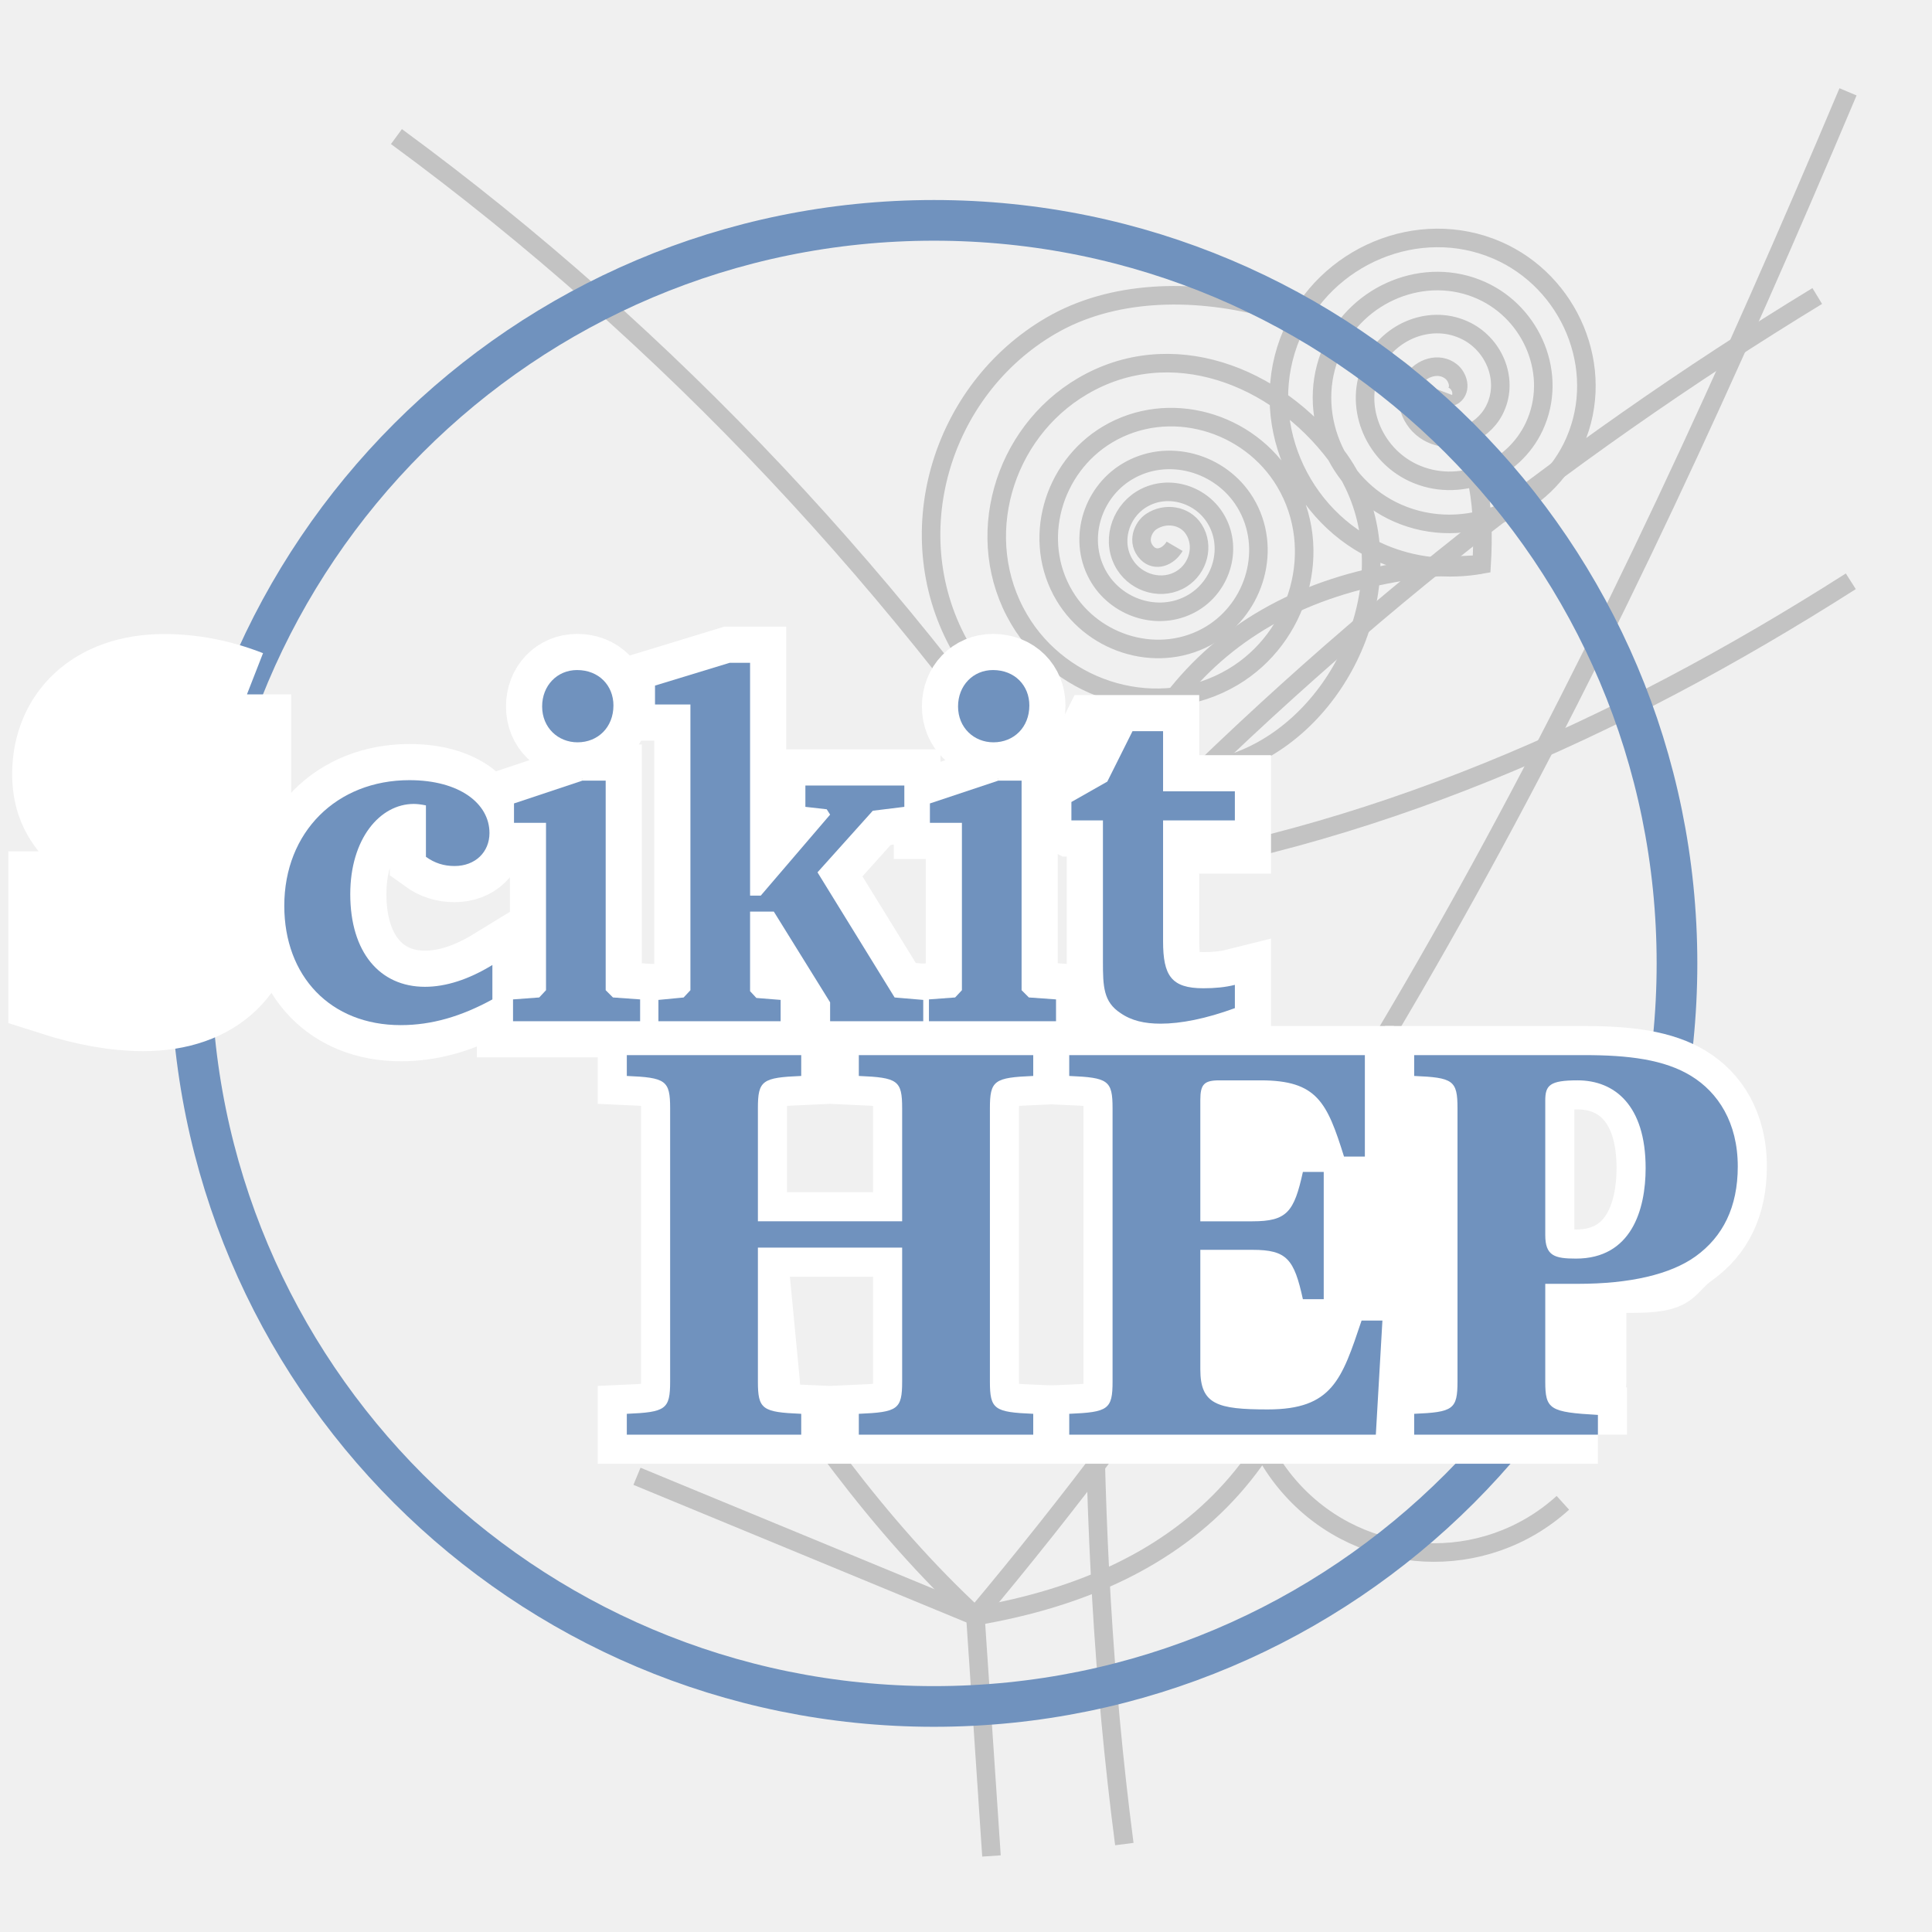
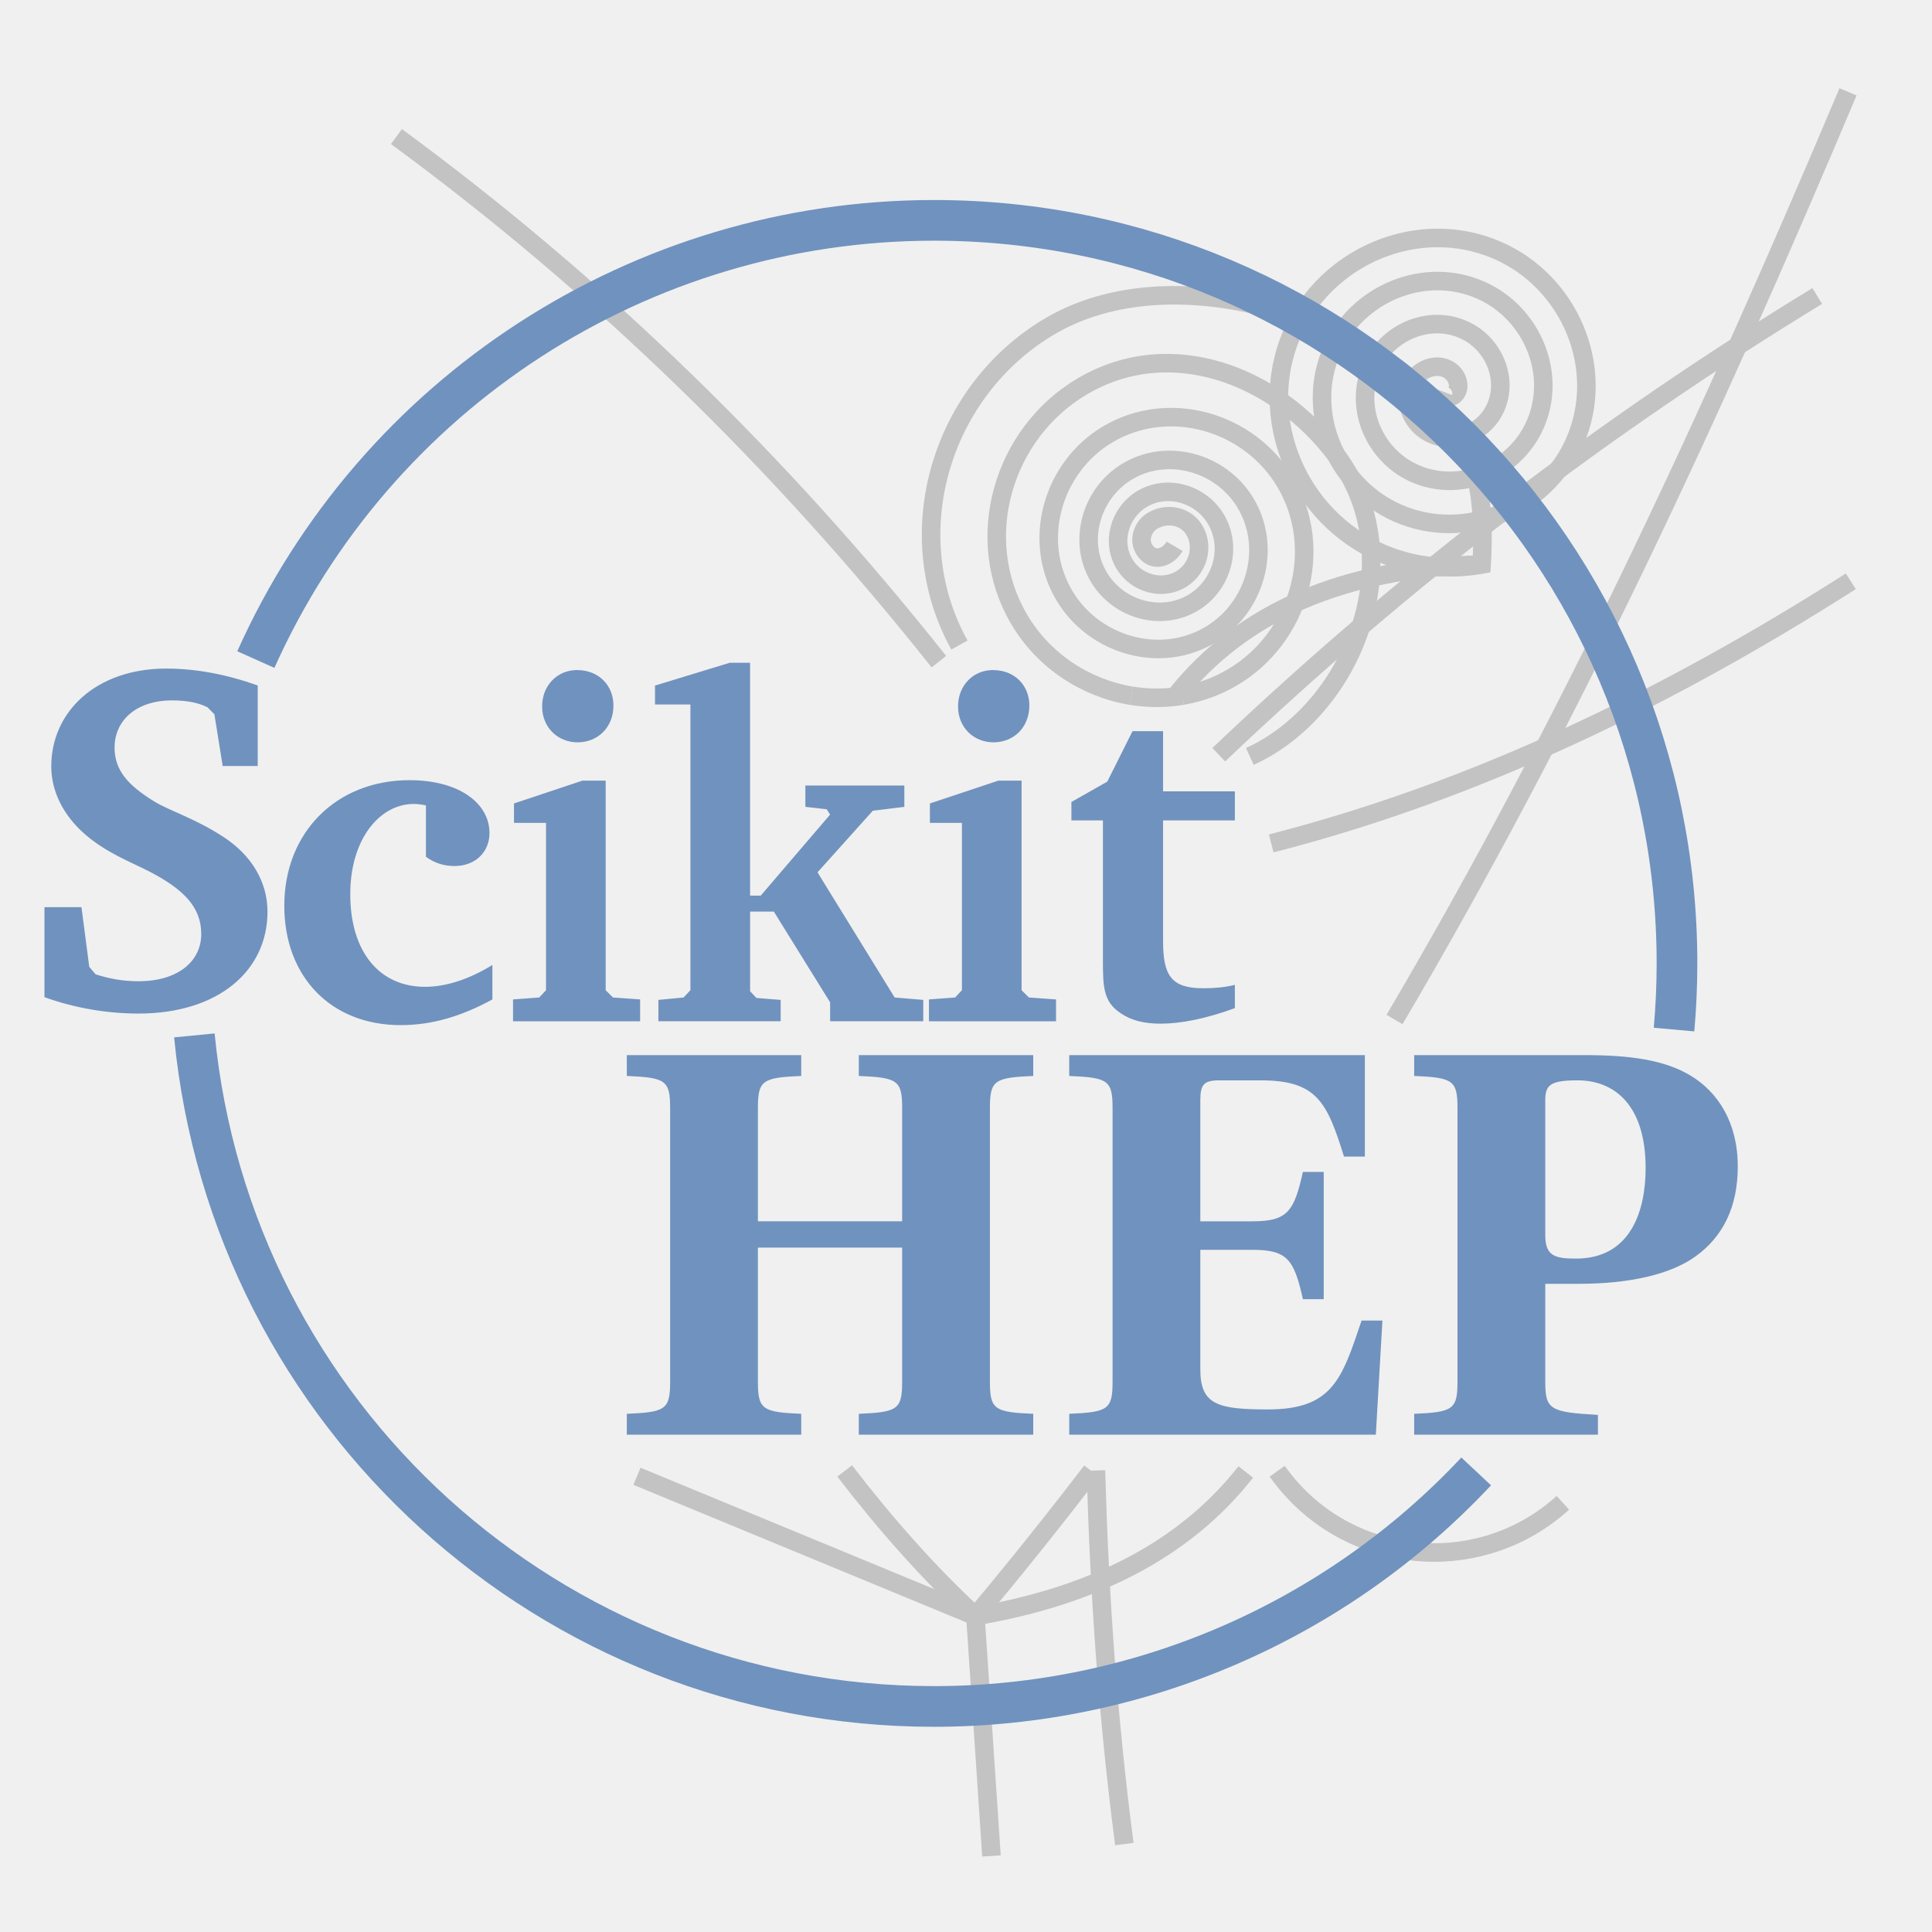
<svg xmlns="http://www.w3.org/2000/svg" id="svg3140" version="1.1" width="256.19" height="256.19">
  <defs id="defs3144" />
-   <g id="g3943" transform="translate(0,1.699611)">
-     <path id="path3973" d="m 131.473,244.408 -2.133,-31.803" style="color:#000000;fill:#ffffff;fill-opacity:0;fill-rule:nonzero;stroke:#c3c3c3;stroke-width:2.459;stroke-linecap:butt;stroke-linejoin:miter;stroke-miterlimit:4;stroke-opacity:1;stroke-dasharray:none;stroke-dashoffset:0;marker:none;visibility:visible;display:inline;overflow:visible;enable-background:accumulate" />
-     <path id="path3975" d="M 149.09,242.831 C 143.305,198.313 145.427,162.035 145.288,114.694 119.724,76.145 88.803,42.998 52.569,16.412" style="color:#000000;fill:#ffffff;fill-opacity:0;fill-rule:nonzero;stroke:#c3c3c3;stroke-width:2.459;stroke-linecap:butt;stroke-linejoin:miter;stroke-miterlimit:4;stroke-opacity:1;stroke-dasharray:none;stroke-dashoffset:0;marker:none;visibility:visible;display:inline;overflow:visible;enable-background:accumulate" />
-     <path id="path3977" d="M 145.288,114.694 C 174.647,83.906 206.671,58.451 240.974,37.552" style="color:#000000;fill:#ffffff;fill-opacity:0;fill-rule:nonzero;stroke:#c3c3c3;stroke-width:2.459;stroke-linecap:butt;stroke-linejoin:miter;stroke-miterlimit:4;stroke-opacity:1;stroke-dasharray:none;stroke-dashoffset:0;marker:none;visibility:visible;display:inline;overflow:visible;enable-background:accumulate" />
-     <path id="path3979" d="M 245.054,10.478 C 213.671,84.863 180.296,151.87 129.341,212.605 L 84.465,194.061" style="color:#000000;fill:#ffffff;fill-opacity:0;fill-rule:nonzero;stroke:#c3c3c3;stroke-width:2.459;stroke-linecap:butt;stroke-linejoin:miter;stroke-miterlimit:4;stroke-opacity:1;stroke-dasharray:none;stroke-dashoffset:0;marker:none;visibility:visible;display:inline;overflow:visible;enable-background:accumulate" />
-     <path d="m 207.243,197.58 c -10.41,9.437 -26.5,8.649 -35.937,-1.762 -9.437,-10.41 -8.649,-26.5 1.762,-35.937 1.232,-1.117 2.572,-2.111 3.686,-3.123 -1.238,34.341 -18.821,50.991 -47.413,55.847 -12.865,-11.898 -23.46,-26.824 -33.379,-42.651" style="color:#000000;fill:#ffffff;fill-opacity:0;fill-rule:nonzero;stroke:#c3c3c3;stroke-width:2.459;stroke-linecap:butt;stroke-linejoin:miter;stroke-miterlimit:4;stroke-opacity:1;stroke-dasharray:none;stroke-dashoffset:0;marker:none;visibility:visible;display:inline;overflow:visible;enable-background:accumulate" id="path3983" />
-     <path id="path4004" d="M 245.425,75.381 C 214.248,95.248 181.35,109.831 145.288,114.694 150.804,88.454 167.18,73.874 196.469,73.156" style="color:#000000;fill:#ffffff;fill-opacity:0;fill-rule:nonzero;stroke:#c3c3c3;stroke-width:2.459;stroke-linecap:butt;stroke-linejoin:miter;stroke-miterlimit:4;stroke-opacity:1;stroke-dasharray:none;stroke-dashoffset:0;marker:none;visibility:visible;display:inline;overflow:visible;enable-background:accumulate" />
-     <path d="m 155.759,70.741 c -0.838,1.435 -2.518,2.046 -3.638,0.907 -1.457,-1.483 -0.527,-3.474 0.529,-4.176 1.884,-1.251 4.453,-0.852 5.65,1.005 1.421,2.207 0.592,5.175 -1.573,6.555 -2.551,1.627 -5.97,0.665 -7.553,-1.839 -1.851,-2.929 -0.744,-6.844 2.133,-8.647 3.342,-2.095 7.798,-0.828 9.842,2.458 2.359,3.793 0.918,8.838 -2.813,11.142 -4.283,2.645 -9.966,1.014 -12.553,-3.201 -2.953,-4.813 -1.116,-11.187 3.623,-14.077 5.385,-3.284 12.503,-1.225 15.72,4.08 3.639,6 1.34,13.919 -4.574,17.487 -6.661,4.018 -15.438,1.462 -19.381,-5.106 -4.423,-7.368 -1.591,-17.064 5.678,-21.407 8.124,-4.854 18.8,-1.727 23.57,6.291 5.312,8.93 1.87,20.651 -6.946,25.873 -9.787,5.798 -22.618,2.02 -28.323,-7.645 -6.313,-10.698 -2.179,-24.708 8.39,-30.922 11.663,-6.858 25.669,-1.513 33.675,9.181 9.565,12.777 3.168,31.489 -9.371,38.813 -13.764,8.039 -32.388,0.476 -40.312,-13.135 -8.677,-14.903 -2.892,-34.349 11.849,-42.906 16.104,-9.348 41.68,-1.091 52.369,11.575 4.516,5.352 5.145,13.123 4.717,20.109 -4.43,0.8 -9.062,0.295 -13.205,-1.47 -11.091,-4.723 -16.762,-17.889 -11.964,-29.076 4.445,-10.362 16.77,-15.655 27.227,-11.132 9.632,4.166 14.548,15.652 10.301,25.378 -3.888,8.902 -14.534,13.441 -23.529,9.469 -8.173,-3.609 -12.334,-13.416 -8.638,-21.68 3.33,-7.444 12.298,-11.228 19.831,-7.806 6.715,3.05 10.122,11.18 6.975,17.982 -2.77,5.986 -10.063,9.017 -16.133,6.143 -5.257,-2.489 -7.913,-8.946 -5.312,-14.284 2.207,-4.529 7.831,-6.81 12.435,-4.48 3.801,1.924 5.71,6.716 3.649,10.585 -1.638,3.075 -5.604,4.613 -8.736,2.817 -2.35,-1.348 -3.524,-4.498 -1.986,-6.887 1.048,-1.628 3.405,-2.451 5.038,-1.154 0.913,0.725 1.418,2.372 0.323,3.189 -0.404,0.302 -1.646,0.298 -1.34,-0.509" style="color:#000000;fill:#ffffff;fill-opacity:0;fill-rule:nonzero;stroke:#c3c3c3;stroke-width:2.459;stroke-linecap:butt;stroke-linejoin:miter;stroke-miterlimit:4;stroke-opacity:1;stroke-dasharray:none;stroke-dashoffset:0;marker:none;visibility:visible;display:inline;overflow:visible;enable-background:accumulate" id="path4012" />
-     <path transform="matrix(0.6742632,0,0,0.6742632,71.70042,26.97812)" d="m 223.464,146.936 a 146.131,146.131 0 1 1 -292.263,0 146.131,146.131 0 1 1 292.263,0 z" id="path3179" style="color:#000000;fill:none;fill-opacity:1;fill-rule:nonzero;stroke:#7092be;stroke-width:8;stroke-linecap:butt;stroke-linejoin:miter;stroke-miterlimit:4;stroke-opacity:1;stroke-dasharray:none;stroke-dashoffset:0;marker:none;visibility:visible;display:inline;overflow:visible;enable-background:accumulate" />
+   <g transform="matrix(1.149387,0,0,1.149387,3.181437,-10.44496)" id="g3920" />
+   <g id="layer3" style="display:inline">
+     <path style="color:#000000;display:inline;overflow:visible;visibility:visible;fill:none;fill-opacity:0;fill-rule:nonzero;stroke:#c3c3c3;stroke-width:2.459;stroke-linecap:butt;stroke-linejoin:miter;stroke-miterlimit:4;stroke-dasharray:none;stroke-dashoffset:0;stroke-opacity:1;marker:none;enable-background:accumulate" d="M 131.473 246.107 L 129.341 214.305 " id="path1043" />
+     <path style="color:#000000;display:inline;overflow:visible;visibility:visible;fill:none;fill-opacity:0;fill-rule:nonzero;stroke:#c3c3c3;stroke-width:2.459;stroke-linecap:butt;stroke-linejoin:miter;stroke-miterlimit:4;stroke-dasharray:none;stroke-dashoffset:0;stroke-opacity:1;marker:none;enable-background:accumulate" d="M 124.5 87.74 C 103.466 61.227 79.483 37.859 52.569 18.111 " id="path1041" />
+     <path style="color:#000000;display:inline;overflow:visible;visibility:visible;fill:none;fill-opacity:0;fill-rule:nonzero;stroke:#c3c3c3;stroke-width:2.459;stroke-linecap:butt;stroke-linejoin:miter;stroke-miterlimit:4;stroke-dasharray:none;stroke-dashoffset:0;stroke-opacity:1;marker:none;enable-background:accumulate" d="M 149.09 244.531 C 146.83 227.144 145.777 211.014 145.324 194.991 " id="path1037" />
+     <path style="color:#000000;display:inline;overflow:visible;visibility:visible;fill:none;fill-opacity:0;fill-rule:nonzero;stroke:#c3c3c3;stroke-width:2.459;stroke-linecap:butt;stroke-linejoin:miter;stroke-miterlimit:4;stroke-dasharray:none;stroke-dashoffset:0;stroke-opacity:1;marker:none;enable-background:accumulate" d="M 161.612 100.078 C 186.402 76.474 212.926 56.339 240.974 39.251 " id="path1035" />
+     <path style="color:#000000;display:inline;overflow:visible;visibility:visible;fill:none;fill-opacity:0;fill-rule:nonzero;stroke:#c3c3c3;stroke-width:2.459;stroke-linecap:butt;stroke-linejoin:miter;stroke-miterlimit:4;stroke-dasharray:none;stroke-dashoffset:0;stroke-opacity:1;marker:none;enable-background:accumulate" d="M 144.744 195.075 C 139.789 201.554 134.661 207.963 129.341 214.305 L 84.465 195.761 " id="path1031" />
+     <path style="color:#000000;display:inline;overflow:visible;visibility:visible;fill:none;fill-opacity:0;fill-rule:nonzero;stroke:#c3c3c3;stroke-width:2.459;stroke-linecap:butt;stroke-linejoin:miter;stroke-miterlimit:4;stroke-dasharray:none;stroke-dashoffset:0;stroke-opacity:1;marker:none;enable-background:accumulate" d="M 245.054 12.177 C 226.723 55.625 207.713 96.556 184.918 135.189 " id="path1027" />
+     <path style="color:#000000;display:inline;overflow:visible;visibility:visible;fill:none;fill-opacity:0;fill-rule:nonzero;stroke:#c3c3c3;stroke-width:2.459;stroke-linecap:butt;stroke-linejoin:miter;stroke-miterlimit:4;stroke-dasharray:none;stroke-dashoffset:0;stroke-opacity:1;marker:none;enable-background:accumulate" d="M 165.192 195.188 C 157.013 205.62 144.782 211.682 129.341 214.305 C 123.087 208.522 117.371 202.023 112.007 195.054 " id="path1023" />
+     <path style="color:#000000;display:inline;overflow:visible;visibility:visible;fill:none;fill-opacity:0;fill-rule:nonzero;stroke:#c3c3c3;stroke-width:2.459;stroke-linecap:butt;stroke-linejoin:miter;stroke-miterlimit:4;stroke-dasharray:none;stroke-dashoffset:0;stroke-opacity:1;marker:none;enable-background:accumulate" d="M 207.243 199.279 C 196.833 208.716 180.743 207.928 171.306 197.518 C 170.599 196.738 169.95 195.927 169.357 195.089 " id="path1019" />
+     <path style="color:#000000;display:inline;overflow:visible;visibility:visible;fill:none;fill-opacity:0;fill-rule:nonzero;stroke:#c3c3c3;stroke-width:2.459;stroke-linecap:butt;stroke-linejoin:miter;stroke-miterlimit:4;stroke-dasharray:none;stroke-dashoffset:0;stroke-opacity:1;marker:none;enable-background:accumulate" d="M 155.995 92.143 C 164.71 81.253 178.031 75.308 196.469 74.855 " id="path1017" />
+     <path style="color:#000000;display:inline;overflow:visible;visibility:visible;fill:none;fill-opacity:0;fill-rule:nonzero;stroke:#c3c3c3;stroke-width:2.459;stroke-linecap:butt;stroke-linejoin:miter;stroke-miterlimit:4;stroke-dasharray:none;stroke-dashoffset:0;stroke-opacity:1;marker:none;enable-background:accumulate" d="M 245.425 77.081 C 221.083 92.592 195.693 104.882 168.566 111.84 " id="path1013" />
+     <path style="color:#000000;display:inline;overflow:visible;visibility:visible;fill:none;fill-opacity:0;fill-rule:nonzero;stroke:#c3c3c3;stroke-width:2.459;stroke-linecap:butt;stroke-linejoin:miter;stroke-miterlimit:4;stroke-dasharray:none;stroke-dashoffset:0;stroke-opacity:1;marker:none;enable-background:accumulate" d="M 127.225 85.535 C 118.998 70.706 124.82 51.625 139.383 43.172 C 155.486 33.824 181.062 42.081 191.752 54.746 C 196.268 60.098 196.897 67.869 196.469 74.855 C 192.039 75.655 187.407 75.15 183.264 73.386 C 172.172 68.663 166.501 55.497 171.3 44.31 C 175.745 33.948 188.07 28.655 198.527 33.178 C 208.159 37.344 213.075 48.83 208.827 58.555 C 204.94 67.458 194.294 71.996 185.299 68.025 C 177.126 64.416 172.965 54.609 176.661 46.345 C 179.991 38.901 188.959 35.117 196.492 38.539 C 203.206 41.589 206.614 49.719 203.466 56.52 C 200.696 62.506 193.403 65.537 187.334 62.664 C 182.077 60.174 179.421 53.717 182.022 48.38 C 184.229 43.851 189.853 41.57 194.457 43.9 C 198.258 45.824 200.167 50.616 198.105 54.485 C 196.467 57.56 192.501 59.099 189.369 57.302 C 187.019 55.955 185.845 52.805 187.383 50.415 C 188.431 48.787 190.789 47.965 192.422 49.261 C 193.335 49.986 193.84 51.633 192.744 52.45 C 192.34 52.752 191.098 52.748 191.404 51.941 " id="path1011" />
+     <path style="color:#000000;display:inline;overflow:visible;visibility:visible;fill:none;fill-opacity:0;fill-rule:nonzero;stroke:#c3c3c3;stroke-width:2.459;stroke-linecap:butt;stroke-linejoin:miter;stroke-miterlimit:4;stroke-dasharray:none;stroke-dashoffset:0;stroke-opacity:1;marker:none;enable-background:accumulate" d="M 150.013 92.254 C 143.997 91.264 138.411 87.663 135.152 82.14 C 128.839 71.443 132.973 57.433 143.542 51.219 C 155.204 44.361 169.211 49.706 177.217 60.4 C 186.782 73.177 180.384 91.889 167.845 99.212 C 167.153 99.617 166.448 99.982 165.734 100.308 " id="path1007" />
+     <path style="color:#000000;display:inline;overflow:visible;visibility:visible;fill:none;fill-opacity:0;fill-rule:nonzero;stroke:#c3c3c3;stroke-width:2.459;stroke-linecap:butt;stroke-linejoin:miter;stroke-miterlimit:4;stroke-dasharray:none;stroke-dashoffset:0;stroke-opacity:1;marker:none;enable-background:accumulate" d="M 156.788 92.243 C 154.535 92.63 152.245 92.622 150.013 92.254 " id="path1005" />
+     <path style="color:#000000;display:inline;overflow:visible;visibility:visible;fill:none;fill-opacity:0;fill-rule:nonzero;stroke:#c3c3c3;stroke-width:2.459;stroke-linecap:butt;stroke-linejoin:miter;stroke-miterlimit:4;stroke-dasharray:none;stroke-dashoffset:0;stroke-opacity:1;marker:none;enable-background:accumulate" d="M 155.759 72.441 C 154.921 73.875 153.241 74.486 152.121 73.347 C 150.664 71.864 151.594 69.873 152.651 69.171 C 154.535 67.92 157.104 68.319 158.3 70.177 C 159.722 72.383 158.892 75.351 156.728 76.732 C 154.177 78.359 150.757 77.397 149.175 74.893 C 147.324 71.964 148.431 68.049 151.308 66.246 C 154.651 64.151 159.106 65.418 161.15 68.704 C 163.509 72.497 162.068 77.542 158.337 79.846 C 154.054 82.491 148.371 80.86 145.784 76.645 C 142.831 71.832 144.668 65.458 149.407 62.568 C 154.792 59.284 161.911 61.343 165.128 66.648 C 168.766 72.648 166.468 80.567 160.554 84.135 C 153.893 88.153 145.115 85.597 141.173 79.029 C 136.75 71.66 139.582 61.964 146.851 57.622 C 154.975 52.768 165.651 55.895 170.42 63.912 C 175.732 72.842 172.29 84.563 163.474 89.786 C 161.354 91.042 159.091 91.849 156.788 92.243 " id="path4012" />
+     <path style="color:#000000;display:inline;overflow:visible;visibility:visible;fill:none;fill-opacity:1;fill-rule:nonzero;stroke:#7092be;stroke-width:5.394;stroke-linecap:butt;stroke-linejoin:miter;stroke-miterlimit:4;stroke-dasharray:none;stroke-dashoffset:0;stroke-opacity:1;marker:none;enable-background:accumulate" d="M 33.926 87.461 A 98.531 98.531 0 0 1 123.843 29.22 A 98.531 98.531 0 0 1 222.374 127.751 L 222.374 127.751 A 98.531 98.531 0 0 1 221.982 136.525 " id="path1053" />
+     <path style="color:#000000;display:inline;overflow:visible;visibility:visible;fill:none;fill-opacity:1;fill-rule:nonzero;stroke:#7092be;stroke-width:5.394;stroke-linecap:butt;stroke-linejoin:miter;stroke-miterlimit:4;stroke-dasharray:none;stroke-dashoffset:0;stroke-opacity:1;marker:none;enable-background:accumulate" d="M 195.748 195.116 A 98.531 98.531 0 0 1 123.843 226.282 A 98.531 98.531 0 0 1 25.775 137.298 " id="path1049" />
  </g>
-   <g id="g4028" transform="translate(8.834291,1.712261)">
-     <path id="path4073" style="font-size:46.55px;font-style:normal;font-variant:normal;font-weight:bold;font-stretch:normal;text-align:start;line-height:125%;letter-spacing:0px;word-spacing:0px;text-anchor:start;fill:#ffffff;fill-opacity:1;stroke:#ffffff;stroke-width:11.741;stroke-miterlimit:4;stroke-opacity:1;font-family:Bitstream Charter;-inkscape-font-specification:Bitstream Charter Bold" d="M 23.91,90.367 C 20.197,88.917 16.558,88.235 12.918,88.235 c -8.954,0 -14.268,5.372 -14.268,12.704 0,5.116 2.766,8.1 8.153,11.255 5.678,3.325 9.609,4.178 9.609,8.782 0,3.752 -0.876,4.05 -4.807,4.05 -2.184,0 -5.603,1.492 -7.495,0.298 l -0.728,-0.938 -0.801,-7.333 -4.441,0 0,12.619 c 4.513,1.45 8.517,2.132 12.011,2.132 9.391,0 14.85,-5.457 14.85,-14.069 0,-6.139 -4.149,-8.441 -10.628,-12.108 -4.295,-2.473 -6.77,-3.922 -6.77,-7.503 0,-3.155 1.965,-5.116 5.532,-5.116 1.674,0 3.276,0.512 4.805,1.364 l 0.874,0.938 0.728,6.395 4.368,0 0,-11.34" />
-     <g id="g3913" transform="matrix(1.149387,0,0,1.149387,-5.652854,-12.15722)">
-       <path d="m 54.038,124.389 0,-3.973 c -2.742,1.679 -5.372,2.518 -7.779,2.518 -5.204,0 -8.618,-3.973 -8.618,-10.689 0,-6.38 3.414,-10.409 7.331,-10.409 0.392,0 0.839,0.056 1.399,0.168 l 0,5.932 c 1.007,0.728 2.071,1.063 3.302,1.063 2.406,0 4.029,-1.623 4.029,-3.805 0,-3.414 -3.47,-6.1 -9.234,-6.1 -8.394,0 -14.438,5.988 -14.438,14.494 0,8.114 5.316,13.767 13.431,13.767 3.582,0 6.995,-1.007 10.577,-2.966" style="font-size:46.55px;font-style:normal;font-variant:normal;font-weight:bold;font-stretch:normal;text-align:start;line-height:125%;letter-spacing:0px;word-spacing:0px;text-anchor:start;fill:#ffffff;fill-opacity:1;stroke:#ffffff;stroke-width:8.34;stroke-miterlimit:4;stroke-opacity:1;font-family:Bitstream Charter;-inkscape-font-specification:Bitstream Charter Bold" id="path4075" />
-       <path d="m 63.807,86.39 c -2.294,0 -4.029,1.791 -4.029,4.197 0,2.462 1.847,4.141 4.085,4.141 2.35,0 4.141,-1.735 4.141,-4.253 0,-2.294 -1.679,-4.085 -4.197,-4.085 m 0.616,12.759 -7.891,2.63 0,2.238 3.693,0 0,19.307 -0.783,0.839 -3.022,0.224 0,2.518 14.662,0 0,-2.518 -3.134,-0.224 -0.839,-0.839 0,-24.176 -2.686,0" style="font-size:46.55px;font-style:normal;font-variant:normal;font-weight:bold;font-stretch:normal;text-align:start;line-height:125%;letter-spacing:0px;word-spacing:0px;text-anchor:start;fill:#ffffff;fill-opacity:1;stroke:#ffffff;stroke-width:8.34;stroke-miterlimit:4;stroke-opacity:1;font-family:Bitstream Charter;-inkscape-font-specification:Bitstream Charter Bold" id="path4077" />
-       <path d="m 73.191,126.907 14.102,0 0,-2.462 -2.798,-0.224 -0.728,-0.783 0,-9.178 2.742,0 6.492,10.465 0,2.183 10.745,0 0,-2.462 -3.302,-0.28 -8.898,-14.438 6.38,-7.107 3.638,-0.448 0,-2.462 -11.416,0 0,2.462 2.462,0.28 0.392,0.616 -8.003,9.346 -1.231,0 0,-26.862 -2.35,0 -8.618,2.63 0,2.183 4.085,0 0,32.962 -0.783,0.839 -2.91,0.28 0,2.462" style="font-size:46.55px;font-style:normal;font-variant:normal;font-weight:bold;font-stretch:normal;text-align:start;line-height:125%;letter-spacing:0px;word-spacing:0px;text-anchor:start;fill:#ffffff;fill-opacity:1;stroke:#ffffff;stroke-width:8.34;stroke-miterlimit:4;stroke-opacity:1;font-family:Bitstream Charter;-inkscape-font-specification:Bitstream Charter Bold" id="path4079" />
-       <path d="m 111.79,86.39 c -2.294,0 -4.029,1.791 -4.029,4.197 0,2.462 1.847,4.141 4.085,4.141 2.35,0 4.141,-1.735 4.141,-4.253 0,-2.294 -1.679,-4.085 -4.197,-4.085 m 0.616,12.759 -7.891,2.63 0,2.238 3.693,0 0,19.307 -0.783,0.839 -3.022,0.224 0,2.518 14.662,0 0,-2.518 -3.134,-0.224 -0.839,-0.839 0,-24.176 -2.686,0" style="font-size:46.55px;font-style:normal;font-variant:normal;font-weight:bold;font-stretch:normal;text-align:start;line-height:125%;letter-spacing:0px;word-spacing:0px;text-anchor:start;fill:#ffffff;fill-opacity:1;stroke:#ffffff;stroke-width:8.34;stroke-miterlimit:4;stroke-opacity:1;font-family:Bitstream Charter;-inkscape-font-specification:Bitstream Charter Bold" id="path4081" />
-       <path d="m 124.476,103.739 0,16.285 c 0,2.854 0.056,4.645 2.015,5.932 1.287,0.895 2.798,1.231 4.645,1.231 2.294,0 5.204,-0.56 8.562,-1.791 l 0,-2.686 c -1.119,0.28 -2.294,0.392 -3.638,0.392 -3.693,0 -4.645,-1.455 -4.645,-5.428 l 0,-11.966 8.282,0 0,-5.326 -8.282,0 0,-6.939 -7.627,0 -2.91,5.82 -4.141,2.35 4.101,2.127 3.638,0" style="font-size:46.55px;font-style:normal;font-variant:normal;font-weight:bold;font-stretch:normal;text-align:start;line-height:125%;letter-spacing:0px;word-spacing:0px;text-anchor:start;fill:#ffffff;fill-opacity:1;stroke:#ffffff;stroke-width:8.34;stroke-miterlimit:4;stroke-opacity:1;font-family:Bitstream Charter;-inkscape-font-specification:Bitstream Charter Bold" id="path4083" />
+   <g id="layer2" style="display:none;opacity:0.219">
+     <path style="color:#000000;font-style:normal;font-variant:normal;font-weight:bold;font-stretch:normal;font-size:46.55px;line-height:125%;font-family:'Bitstream Charter';-inkscape-font-specification:'Bitstream Charter Bold';font-variant-ligatures:normal;font-variant-position:normal;font-variant-caps:normal;font-variant-numeric:normal;font-variant-alternates:normal;font-feature-settings:normal;text-indent:0;text-align:start;text-decoration:none;text-decoration-line:none;text-decoration-style:solid;text-decoration-color:#000000;letter-spacing:0px;word-spacing:0px;text-transform:none;writing-mode:lr-tb;direction:ltr;text-orientation:mixed;dominant-baseline:auto;baseline-shift:baseline;text-anchor:start;white-space:normal;shape-padding:0;clip-rule:nonzero;display:inline;overflow:visible;visibility:visible;opacity:1;isolation:auto;mix-blend-mode:normal;color-interpolation:sRGB;color-interpolation-filters:linearRGB;solid-color:#000000;solid-opacity:1;vector-effect:none;fill:#ff0000;fill-opacity:1;fill-rule:nonzero;stroke:none;stroke-width:9.586;stroke-linecap:round;stroke-linejoin:miter;stroke-miterlimit:4;stroke-dasharray:none;stroke-dashoffset:0;stroke-opacity:1;color-rendering:auto;image-rendering:auto;shape-rendering:auto;text-rendering:auto;enable-background:accumulate" d="m 96.047,83.094 -12.748,3.891 c -1.273,-1.281 -2.936,-2.057 -4.717,-2.488 -0.647,-0.297 -1.351,-0.447 -2.062,-0.438 -0.723,-0.008 -1.439,0.147 -2.094,0.455 -4.125,1.049 -7.33,4.822 -7.33,9.162 0,2.813 1.36,5.294 3.344,7.051 l -4.752,1.584 c -0.296,-0.252 -0.559,-0.546 -0.877,-0.766 -2.861,-1.979 -6.46,-2.887 -10.518,-2.887 -6.875,0 -12.859,3.188 -16.756,8.143 V 92.873 c 0.194,-1.203 -0.078,-2.435 -0.76,-3.445 -0.034,-0.052 -0.068,-0.104 -0.104,-0.154 -0.017,-0.024 -0.035,-0.048 -0.053,-0.072 -0.806,-1.113 -2.051,-1.826 -3.418,-1.959 -3.807,-1.331 -7.641,-2.088 -11.451,-2.088 -5.435,0 -10.285,1.681 -13.742,4.873 -3.458,3.192 -5.318,7.801 -5.318,12.625 0,3.422 1.087,6.727 3.045,9.279 0.594,0.775 1.344,1.384 2.045,2.043 H 2.182 v 20.906 l 3.328,1.068 c 4.882,1.568 9.359,2.361 13.477,2.361 5.624,0 10.689,-1.702 14.268,-5.143 0.836,-0.804 1.556,-1.707 2.197,-2.662 0.831,1.576 1.789,3.069 3.02,4.344 3.637,3.767 8.888,5.879 14.664,5.879 3.474,0 6.816,-0.912 10.102,-2.186 v 1.67 h 15.088 v 7.057 l 4.592,0.195 c 0.586,0.025 0.757,0.087 1.154,0.145 v 34.934 c -0.397,0.058 -0.568,0.12 -1.154,0.145 l -4.592,0.193 v 12.152 h 30.766 1.949 25.953 4.811 40.928 4.234 24.145 c 1.517,0.249 3.061,-0.245 4.152,-1.328 0.039,-0.036 0.077,-0.072 0.115,-0.109 1.066,-1.089 1.55,-2.621 1.305,-4.125 v -6.377 l -0.08,-0.004 v -8.088 c 3.442,-0.029 5.908,-0.353 7.912,-1.721 2.099,-1.432 2.039,-2.011 3.115,-2.783 l 0.002,-0.002 0.004,-0.004 c 4.817,-3.468 7.594,-9.269 7.594,-15.816 0,-7.256 -3.576,-13.09 -8.473,-16.088 -4.85,-2.969 -10.479,-3.469 -16.686,-3.469 h -24.291 -3.049 -14.189 V 124.457 l -5.955,1.488 c -0.812,0.203 -1.742,0.309 -3.02,0.309 -0.316,0 -0.263,-1.2e-4 -0.418,-0.006 -0.054,-0.322 -0.127,-0.685 -0.127,-1.441 v -8.961 h 9.52 V 100.138 H 159.022 V 92.162 H 142.5 l -1.592,3.184 c 0.126,-0.603 0.381,-1.169 0.381,-1.799 0,-4.28 -3.349,-8.033 -7.559,-9.051 -0.645,-0.297 -1.348,-0.446 -2.059,-0.438 -0.723,-0.008 -1.439,0.147 -2.094,0.455 -4.125,1.049 -7.332,4.822 -7.332,9.162 0,2.164 0.9,4.079 2.16,5.691 H 104.256 V 83.094 Z m 28.664,16.715 c 0.285,0.327 0.555,0.631 0.879,0.918 l -0.879,0.293 z m -91.477,8.404 h 3.195 c -0.424,0.646 -0.75,1.359 -1.104,2.053 -0.338,-0.418 -0.654,-0.864 -1.027,-1.229 -0.33,-0.322 -0.721,-0.531 -1.064,-0.824 z" id="path4083" />
+     <path id="rect4062" d="m 153.18,142.654 h 42.179 v 45.087 h -42.179 z" style="color:#000000;display:inline;overflow:visible;visibility:visible;fill:#ff0000;fill-opacity:1;fill-rule:nonzero;stroke:none;stroke-width:2;marker:none;enable-background:accumulate" />
+   </g>
+   <g id="layer1" style="display:inline">
+     <g transform="matrix(0.8866067,0,0,0.8866067,34.92052,24.08332)" id="text3010" style="color:#000000;font-style:normal;font-variant:normal;font-weight:bold;font-stretch:normal;font-size:94.29px;line-height:125%;font-family:Utopia;-inkscape-font-specification:'Utopia Bold';text-align:center;letter-spacing:0px;word-spacing:0px;text-anchor:middle;display:inline;overflow:visible;visibility:visible;fill:#7092be;fill-opacity:1;fill-rule:nonzero;stroke:none;marker:none;enable-background:accumulate">
+       <path id="path4107" style="color:#000000;font-family:Utopia;-inkscape-font-specification:'Utopia Bold';display:inline;overflow:visible;visibility:visible;fill:#7092be;fill-opacity:1;fill-rule:nonzero;stroke:none;marker:none;enable-background:accumulate" d="m 95.541,179.451 c 0,4.184 -0.656,4.594 -6.48,4.84 v 3.117 h 26.086 v -3.117 c -5.824,-0.246 -6.48,-0.656 -6.48,-4.84 v -40.852 c 0,-4.184 0.656,-4.594 6.48,-4.84 V 130.642 H 89.061 v 3.117 c 5.824,0.246 6.48,0.656 6.48,4.84 v 16.898 H 73.967 v -16.898 c 0,-4.184 0.656,-4.594 6.48,-4.84 v -3.117 h -26.086 v 3.117 c 5.824,0.246 6.48,0.656 6.48,4.84 v 40.852 c 0,4.184 -0.656,4.594 -6.48,4.84 v 3.117 h 26.086 v -3.117 c -5.824,-0.246 -6.48,-0.656 -6.48,-4.84 v -20.016 h 21.574 v 20.016" />
+       <path id="path4109" style="color:#000000;font-family:Utopia;-inkscape-font-specification:'Utopia Bold';display:inline;overflow:visible;visibility:visible;fill:#7092be;fill-opacity:1;fill-rule:nonzero;stroke:none;marker:none;enable-background:accumulate" d="m 127.012,179.451 c 0,4.184 -0.656,4.594 -6.48,4.84 v 3.117 h 45.855 l 0.984,-17.062 h -3.117 c -2.953,8.777 -4.348,13.289 -14.027,13.289 -7.547,0 -10.09,-0.738 -10.09,-5.988 v -17.883 h 7.793 c 5.168,0 6.234,1.395 7.547,7.383 h 3.117 v -19.031 h -3.117 c -1.312,5.988 -2.379,7.383 -7.547,7.383 h -7.793 v -18.129 c 0,-2.379 0.574,-2.953 2.871,-2.953 h 6.152 c 8.449,0 9.926,3.281 12.469,11.402 h 3.117 V 130.642 h -44.215 v 3.117 c 5.824,0.246 6.48,0.656 6.48,4.84 v 40.852" />
+       <path id="path4111" style="color:#000000;font-family:Utopia;-inkscape-font-specification:'Utopia Bold';display:inline;overflow:visible;visibility:visible;fill:#7092be;fill-opacity:1;fill-rule:nonzero;stroke:none;marker:none;enable-background:accumulate" d="m 191.727,137.451 c 0,-2.297 0.656,-3.035 4.84,-3.035 5.496,0 10.172,3.691 10.172,13.125 0,6.234 -2.133,13.535 -10.418,13.535 -3.199,0 -4.594,-0.41 -4.594,-3.527 V 137.451 m 7.875,49.957 v -2.953 c -7.219,-0.41 -7.875,-0.82 -7.875,-5.004 v -14.602 h 4.922 c 7.711,0 13.781,-1.395 17.555,-4.102 4.102,-2.953 6.316,-7.383 6.316,-13.453 0,-6.562 -2.953,-11.074 -6.973,-13.535 -4.02,-2.461 -9.352,-3.117 -15.996,-3.117 h -25.43 v 3.117 c 5.824,0.246 6.48,0.656 6.48,4.84 v 40.852 c 0,4.184 -0.656,4.594 -6.48,4.84 v 3.117 h 27.48" />
    </g>
-     <g id="g3920" transform="matrix(1.149387,0,0,1.149387,-5.652854,-12.15722)">
-       <path d="m 54.038,124.389 0,-3.973 c -2.742,1.679 -5.372,2.518 -7.779,2.518 -5.204,0 -8.618,-3.973 -8.618,-10.689 0,-6.38 3.414,-10.409 7.331,-10.409 0.392,0 0.839,0.056 1.399,0.168 l 0,5.932 c 1.007,0.728 2.071,1.063 3.302,1.063 2.406,0 4.029,-1.623 4.029,-3.805 0,-3.414 -3.47,-6.1 -9.234,-6.1 -8.394,0 -14.438,5.988 -14.438,14.494 0,8.114 5.316,13.767 13.431,13.767 3.582,0 6.995,-1.007 10.577,-2.966" style="font-size:46.55px;font-style:normal;font-variant:normal;font-weight:bold;font-stretch:normal;text-align:start;line-height:125%;letter-spacing:0px;word-spacing:0px;text-anchor:start;color:#000000;fill:#7092be;fill-opacity:1;fill-rule:nonzero;stroke:none;marker:none;visibility:visible;display:inline;overflow:visible;enable-background:accumulate;font-family:Bitstream Charter;-inkscape-font-specification:Bitstream Charter Bold" id="path4088" />
-       <path d="m 63.807,86.39 c -2.294,0 -4.029,1.791 -4.029,4.197 0,2.462 1.847,4.141 4.085,4.141 2.35,0 4.141,-1.735 4.141,-4.253 0,-2.294 -1.679,-4.085 -4.197,-4.085 m 0.616,12.759 -7.891,2.63 0,2.238 3.693,0 0,19.307 -0.783,0.839 -3.022,0.224 0,2.518 14.662,0 0,-2.518 -3.134,-0.224 -0.839,-0.839 0,-24.176 -2.686,0" style="font-size:46.55px;font-style:normal;font-variant:normal;font-weight:bold;font-stretch:normal;text-align:start;line-height:125%;letter-spacing:0px;word-spacing:0px;text-anchor:start;color:#000000;fill:#7092be;fill-opacity:1;fill-rule:nonzero;stroke:none;marker:none;visibility:visible;display:inline;overflow:visible;enable-background:accumulate;font-family:Bitstream Charter;-inkscape-font-specification:Bitstream Charter Bold" id="path4090" />
-       <path d="m 73.191,126.907 14.102,0 0,-2.462 -2.798,-0.224 -0.728,-0.783 0,-9.178 2.742,0 6.492,10.465 0,2.183 10.745,0 0,-2.462 -3.302,-0.28 -8.898,-14.438 6.38,-7.107 3.638,-0.448 0,-2.462 -11.416,0 0,2.462 2.462,0.28 0.392,0.616 -8.003,9.346 -1.231,0 0,-26.862 -2.35,0 -8.618,2.63 0,2.183 4.085,0 0,32.962 -0.783,0.839 -2.91,0.28 0,2.462" style="font-size:46.55px;font-style:normal;font-variant:normal;font-weight:bold;font-stretch:normal;text-align:start;line-height:125%;letter-spacing:0px;word-spacing:0px;text-anchor:start;color:#000000;fill:#7092be;fill-opacity:1;fill-rule:nonzero;stroke:none;marker:none;visibility:visible;display:inline;overflow:visible;enable-background:accumulate;font-family:Bitstream Charter;-inkscape-font-specification:Bitstream Charter Bold" id="path4092" />
-       <path d="m 111.79,86.39 c -2.294,0 -4.029,1.791 -4.029,4.197 0,2.462 1.847,4.141 4.085,4.141 2.35,0 4.141,-1.735 4.141,-4.253 0,-2.294 -1.679,-4.085 -4.197,-4.085 m 0.616,12.759 -7.891,2.63 0,2.238 3.693,0 0,19.307 -0.783,0.839 -3.022,0.224 0,2.518 14.662,0 0,-2.518 -3.134,-0.224 -0.839,-0.839 0,-24.176 -2.686,0" style="font-size:46.55px;font-style:normal;font-variant:normal;font-weight:bold;font-stretch:normal;text-align:start;line-height:125%;letter-spacing:0px;word-spacing:0px;text-anchor:start;color:#000000;fill:#7092be;fill-opacity:1;fill-rule:nonzero;stroke:none;marker:none;visibility:visible;display:inline;overflow:visible;enable-background:accumulate;font-family:Bitstream Charter;-inkscape-font-specification:Bitstream Charter Bold" id="path4094" />
-       <path d="m 124.476,103.739 0,16.285 c 0,2.854 0.056,4.645 2.015,5.932 1.287,0.895 2.798,1.231 4.645,1.231 2.294,0 5.204,-0.56 8.562,-1.791 l 0,-2.686 c -1.119,0.28 -2.294,0.392 -3.638,0.392 -3.693,0 -4.645,-1.455 -4.645,-5.428 l 0,-13.935 8.282,0 0,-3.358 -8.282,0 0,-6.939 -3.526,0 -2.91,5.82 -4.141,2.35 0,2.127 3.638,0" style="font-size:46.55px;font-style:normal;font-variant:normal;font-weight:bold;font-stretch:normal;text-align:start;line-height:125%;letter-spacing:0px;word-spacing:0px;text-anchor:start;color:#000000;fill:#7092be;fill-opacity:1;fill-rule:nonzero;stroke:none;marker:none;visibility:visible;display:inline;overflow:visible;enable-background:accumulate;font-family:Bitstream Charter;-inkscape-font-specification:Bitstream Charter Bold" id="path4096" />
+     <g id="text3026" style="font-style:normal;font-variant:normal;font-weight:normal;font-stretch:normal;font-size:65.243px;line-height:125%;font-family:Utopia;-inkscape-font-specification:Utopia;text-align:center;letter-spacing:0px;word-spacing:0px;text-anchor:middle;fill:#7092be;fill-opacity:1;stroke:none" transform="matrix(0.9897719,0,0,1.010334,8.834291,1.712261)" aria-label="S">
+       <path d="m -2.97,129.179 c 4.045,1.435 8.416,2.153 12.592,2.153 10.7,0 17.289,-5.611 17.289,-13.375 0,-3.849 -2.088,-7.372 -5.872,-9.786 -3.849,-2.479 -7.307,-3.458 -9.33,-4.697 -3.458,-2.088 -5.285,-4.045 -5.285,-7.046 0,-3.588 2.936,-6.198 7.699,-6.198 2.088,0 3.588,0.326 4.763,0.913 l 0.913,0.913 1.109,6.785 h 4.697 V 88.272 c -4.11,-1.435 -8.221,-2.218 -12.266,-2.218 -9.33,0 -15.397,5.611 -15.397,12.853 0,3.197 1.566,6.394 4.567,8.938 2.871,2.414 5.937,3.523 8.547,4.828 4.632,2.349 6.981,4.697 6.981,8.221 0,3.588 -3.132,6.198 -8.416,6.198 -2.023,0 -3.915,-0.326 -5.741,-0.913 L 3.032,125.199 1.988,117.37 H -2.97 Z M 138.838,105.983 v 18.526 c 0,3.247 0.065,5.284 2.34,6.748 1.495,1.019 3.249,1.401 5.394,1.401 2.664,0 6.044,-0.637 9.943,-2.037 v -3.056 c -1.3,0.318 -2.664,0.446 -4.224,0.446 -4.289,0 -5.394,-1.655 -5.394,-6.175 v -15.852 h 9.618 v -3.82 h -9.618 v -7.894 h -4.094 l -3.379,6.621 -4.809,2.674 v 2.419 h 4.224 M 124.106,86.248 c -2.664,0 -4.679,2.037 -4.679,4.775 0,2.801 2.145,4.711 4.744,4.711 2.729,0 4.809,-1.974 4.809,-4.838 0,-2.61 -1.95,-4.647 -4.874,-4.647 m 0.715,14.515 -9.163,2.992 v 2.547 h 4.289 v 21.964 l -0.91,0.955 -3.509,0.255 v 2.865 h 17.027 v -2.865 l -3.639,-0.255 -0.975,-0.955 v -27.503 h -3.119 m -45.538,31.577 h 16.377 v -2.801 l -3.249,-0.255 -0.845,-0.891 v -10.441 h 3.184 l 7.538,11.905 v 2.483 h 12.477 v -2.801 l -3.834,-0.318 -10.333,-16.425 7.408,-8.085 4.224,-0.509 V 101.4 H 98.973 v 2.801 l 2.859,0.318 0.455,0.7 -9.293,10.632 H 91.565 V 85.293 h -2.729 l -10.008,2.992 v 2.483 h 4.744 v 37.498 l -0.91,0.955 -3.379,0.318 v 2.801 M 68.385,86.248 c -2.664,0 -4.679,2.037 -4.679,4.775 0,2.801 2.145,4.711 4.744,4.711 2.729,0 4.809,-1.974 4.809,-4.838 0,-2.61 -1.95,-4.647 -4.874,-4.647 m 0.715,14.515 -9.163,2.992 v 2.547 h 4.289 v 21.964 l -0.91,0.955 -3.509,0.255 v 2.865 h 17.027 v -2.865 l -3.639,-0.255 -0.975,-0.955 v -27.503 h -3.119 m -12.059,28.713 v -4.52 c -3.184,1.91 -6.239,2.865 -9.033,2.865 -6.044,0 -10.008,-4.52 -10.008,-12.16 0,-7.258 3.964,-11.842 8.513,-11.842 0.455,0 0.975,0.064 1.625,0.191 v 6.748 c 1.17,0.828 2.405,1.21 3.834,1.21 2.794,0 4.679,-1.846 4.679,-4.329 0,-3.884 -4.029,-6.939 -10.723,-6.939 -9.748,0 -16.767,6.812 -16.767,16.489 0,9.231 6.174,15.661 15.597,15.661 4.159,0 8.123,-1.146 12.282,-3.374" style="font-style:normal;font-variant:normal;font-weight:bold;font-stretch:normal;font-family:'Bitstream Charter';-inkscape-font-specification:'Bitstream Charter';fill:#7092be;fill-opacity:1" id="path846" />
    </g>
-     <path style="color:#000000;fill:#ffffff;fill-opacity:1;fill-rule:nonzero;stroke:none;stroke-width:2;marker:none;visibility:visible;display:inline;overflow:visible;enable-background:accumulate" d="m 144.346,140.942 42.179,0 0,45.087 -42.179,0 z" id="rect4062" />
-     <g style="font-size:94.29px;font-style:normal;font-variant:normal;font-weight:bold;font-stretch:normal;text-align:center;line-height:125%;letter-spacing:0px;word-spacing:0px;text-anchor:middle;fill:#ffffff;fill-opacity:1;stroke:#ffffff;stroke-width:10;stroke-miterlimit:4;stroke-opacity:1;font-family:Utopia;-inkscape-font-specification:Utopia Bold" id="text4024" transform="matrix(0.7713389,0,0,0.7713389,45.44465,40.20936)">
-       <path d="m 84.722,183.141 c 0,4.809 -0.754,5.28 -7.449,5.563 l 0,3.583 29.984,0 0,-3.583 c -6.695,-0.283 -7.449,-0.754 -7.449,-5.563 l 0,-46.956 c 0,-4.809 0.754,-5.28 7.449,-5.563 l 0,-3.583 -29.984,0 0,3.583 c 6.695,0.283 7.449,0.754 7.449,5.563 l 0,19.424 -24.798,0 0,-19.424 c 0,-4.809 0.754,-5.28 7.449,-5.563 l 0,-3.583 -29.984,0 0,3.583 c 6.695,0.283 7.449,0.754 7.449,5.563 l 0,46.956 c 0,4.809 -0.754,5.28 -7.449,5.563 l 0,3.583 29.984,0 0,-3.583 c -6.695,-0.283 -4.791,-0.776 -5.249,-5.563 l -2.2,-23.007 24.798,0 0,23.007" style="fill:#ffffff;stroke:#ffffff;font-family:Utopia;-inkscape-font-specification:Utopia Bold" id="path4100" />
-       <path d="m 120.895,183.141 c 0,4.809 -0.754,5.28 -7.449,5.563 l 0,3.583 52.708,0 1.131,-19.612 -3.583,0 c -3.394,10.089 -4.997,15.275 -16.124,15.275 -8.675,0 -11.598,-0.849 -11.598,-6.883 l 0,-20.555 8.958,0 c 5.94,0 7.166,1.603 8.675,8.486 l 3.583,0 0,-21.875 -3.583,0 c -1.509,6.883 -2.734,8.486 -8.675,8.486 l -8.958,0 0,-20.838 c 0,-2.734 0.66,-3.394 3.3,-3.394 l 7.072,0 c 9.712,0 11.409,3.772 14.332,13.106 l 3.583,0 0,-17.444 -50.822,0 0,3.583 c 6.695,0.283 7.449,0.754 7.449,5.563 l 0,46.956" style="fill:#ffffff;stroke:#ffffff;font-family:Utopia;-inkscape-font-specification:Utopia Bold" id="path4102" />
-       <path d="m 195.281,134.865 c 0,-2.64 0.754,-3.489 5.563,-3.489 6.317,0 11.692,4.243 11.692,15.086 0,7.166 -2.452,15.558 -11.975,15.558 -3.677,0 -5.28,-0.471 -5.28,-4.054 l 0,-23.101 m 9.052,57.422 0,-3.394 c -8.297,-0.471 -0.103,-0.943 -0.103,-5.752 l 0,-16.784 5.657,0 c 8.863,0 6.892,-1.603 11.229,-4.714 4.714,-3.394 7.26,-8.486 7.26,-15.464 0,-7.543 -3.394,-12.729 -8.015,-15.558 -4.62,-2.829 -10.749,-3.583 -18.387,-3.583 l -29.23,0 0,3.583 c 6.695,0.283 7.449,0.754 7.449,5.563 l 0,46.956 c 0,4.809 -0.754,5.28 -7.449,5.563 l 0,3.583 31.587,0" style="fill:#ffffff;stroke:#ffffff;font-family:Utopia;-inkscape-font-specification:Utopia Bold" id="path4104" />
-     </g>
-     <g style="font-size:94.29px;font-style:normal;font-variant:normal;font-weight:bold;font-stretch:normal;text-align:center;line-height:125%;letter-spacing:0px;word-spacing:0px;text-anchor:middle;color:#000000;fill:#7092be;fill-opacity:1;fill-rule:nonzero;stroke:none;marker:none;visibility:visible;display:inline;overflow:visible;enable-background:accumulate;font-family:Utopia;-inkscape-font-specification:Utopia Bold" id="text3010" transform="matrix(0.8866067,0,0,0.8866067,26.08623,22.37106)">
-       <path d="m 95.541,179.451 c 0,4.184 -0.656,4.594 -6.48,4.84 l 0,3.117 26.086,0 0,-3.117 c -5.824,-0.246 -6.48,-0.656 -6.48,-4.84 l 0,-40.852 c 0,-4.184 0.656,-4.594 6.48,-4.84 l 0,-3.117 -26.086,0 0,3.117 c 5.824,0.246 6.48,0.656 6.48,4.84 l 0,16.898 -21.574,0 0,-16.898 c 0,-4.184 0.656,-4.594 6.48,-4.84 l 0,-3.117 -26.086,0 0,3.117 c 5.824,0.246 6.48,0.656 6.48,4.84 l 0,40.852 c 0,4.184 -0.656,4.594 -6.48,4.84 l 0,3.117 26.086,0 0,-3.117 c -5.824,-0.246 -6.48,-0.656 -6.48,-4.84 l 0,-20.016 21.574,0 0,20.016" style="color:#000000;fill:#7092be;fill-opacity:1;fill-rule:nonzero;stroke:none;marker:none;visibility:visible;display:inline;overflow:visible;enable-background:accumulate;font-family:Utopia;-inkscape-font-specification:Utopia Bold" id="path4107" />
-       <path d="m 127.012,179.451 c 0,4.184 -0.656,4.594 -6.48,4.84 l 0,3.117 45.855,0 0.984,-17.062 -3.117,0 c -2.953,8.777 -4.348,13.289 -14.027,13.289 -7.547,0 -10.09,-0.738 -10.09,-5.988 l 0,-17.883 7.793,0 c 5.168,0 6.234,1.395 7.547,7.383 l 3.117,0 0,-19.031 -3.117,0 c -1.312,5.988 -2.379,7.383 -7.547,7.383 l -7.793,0 0,-18.129 c 0,-2.379 0.574,-2.953 2.871,-2.953 l 6.152,0 c 8.449,0 9.926,3.281 12.469,11.402 l 3.117,0 0,-15.176 -44.215,0 0,3.117 c 5.824,0.246 6.48,0.656 6.48,4.84 l 0,40.852" style="color:#000000;fill:#7092be;fill-opacity:1;fill-rule:nonzero;stroke:none;marker:none;visibility:visible;display:inline;overflow:visible;enable-background:accumulate;font-family:Utopia;-inkscape-font-specification:Utopia Bold" id="path4109" />
-       <path d="m 191.727,137.451 c 0,-2.297 0.656,-3.035 4.84,-3.035 5.496,0 10.172,3.691 10.172,13.125 0,6.234 -2.133,13.535 -10.418,13.535 -3.199,0 -4.594,-0.41 -4.594,-3.527 l 0,-20.098 m 7.875,49.957 0,-2.953 c -7.219,-0.41 -7.875,-0.82 -7.875,-5.004 l 0,-14.602 4.922,0 c 7.711,0 13.781,-1.395 17.555,-4.102 4.102,-2.953 6.316,-7.383 6.316,-13.453 0,-6.562 -2.953,-11.074 -6.973,-13.535 -4.02,-2.461 -9.352,-3.117 -15.996,-3.117 l -25.43,0 0,3.117 c 5.824,0.246 6.48,0.656 6.48,4.84 l 0,40.852 c 0,4.184 -0.656,4.594 -6.48,4.84 l 0,3.117 27.48,0" style="color:#000000;fill:#7092be;fill-opacity:1;fill-rule:nonzero;stroke:none;marker:none;visibility:visible;display:inline;overflow:visible;enable-background:accumulate;font-family:Utopia;-inkscape-font-specification:Utopia Bold" id="path4111" />
-     </g>
-     <text xml:space="preserve" style="font-size:65.243px;font-style:normal;font-variant:normal;font-weight:normal;font-stretch:normal;text-align:center;line-height:125%;letter-spacing:0px;word-spacing:0px;text-anchor:middle;fill:#7092be;fill-opacity:1;stroke:none;font-family:Utopia;-inkscape-font-specification:Utopia" x="11.721" y="130.614" id="text3026" transform="scale(0.9897719,1.010334)">
-       <tspan id="tspan3028" x="11.721" y="130.614" style="font-style:normal;font-variant:normal;font-weight:bold;font-stretch:normal;fill:#7092be;fill-opacity:1;font-family:Bitstream Charter;-inkscape-font-specification:Bitstream Charter">S</tspan>
-     </text>
  </g>
</svg>
